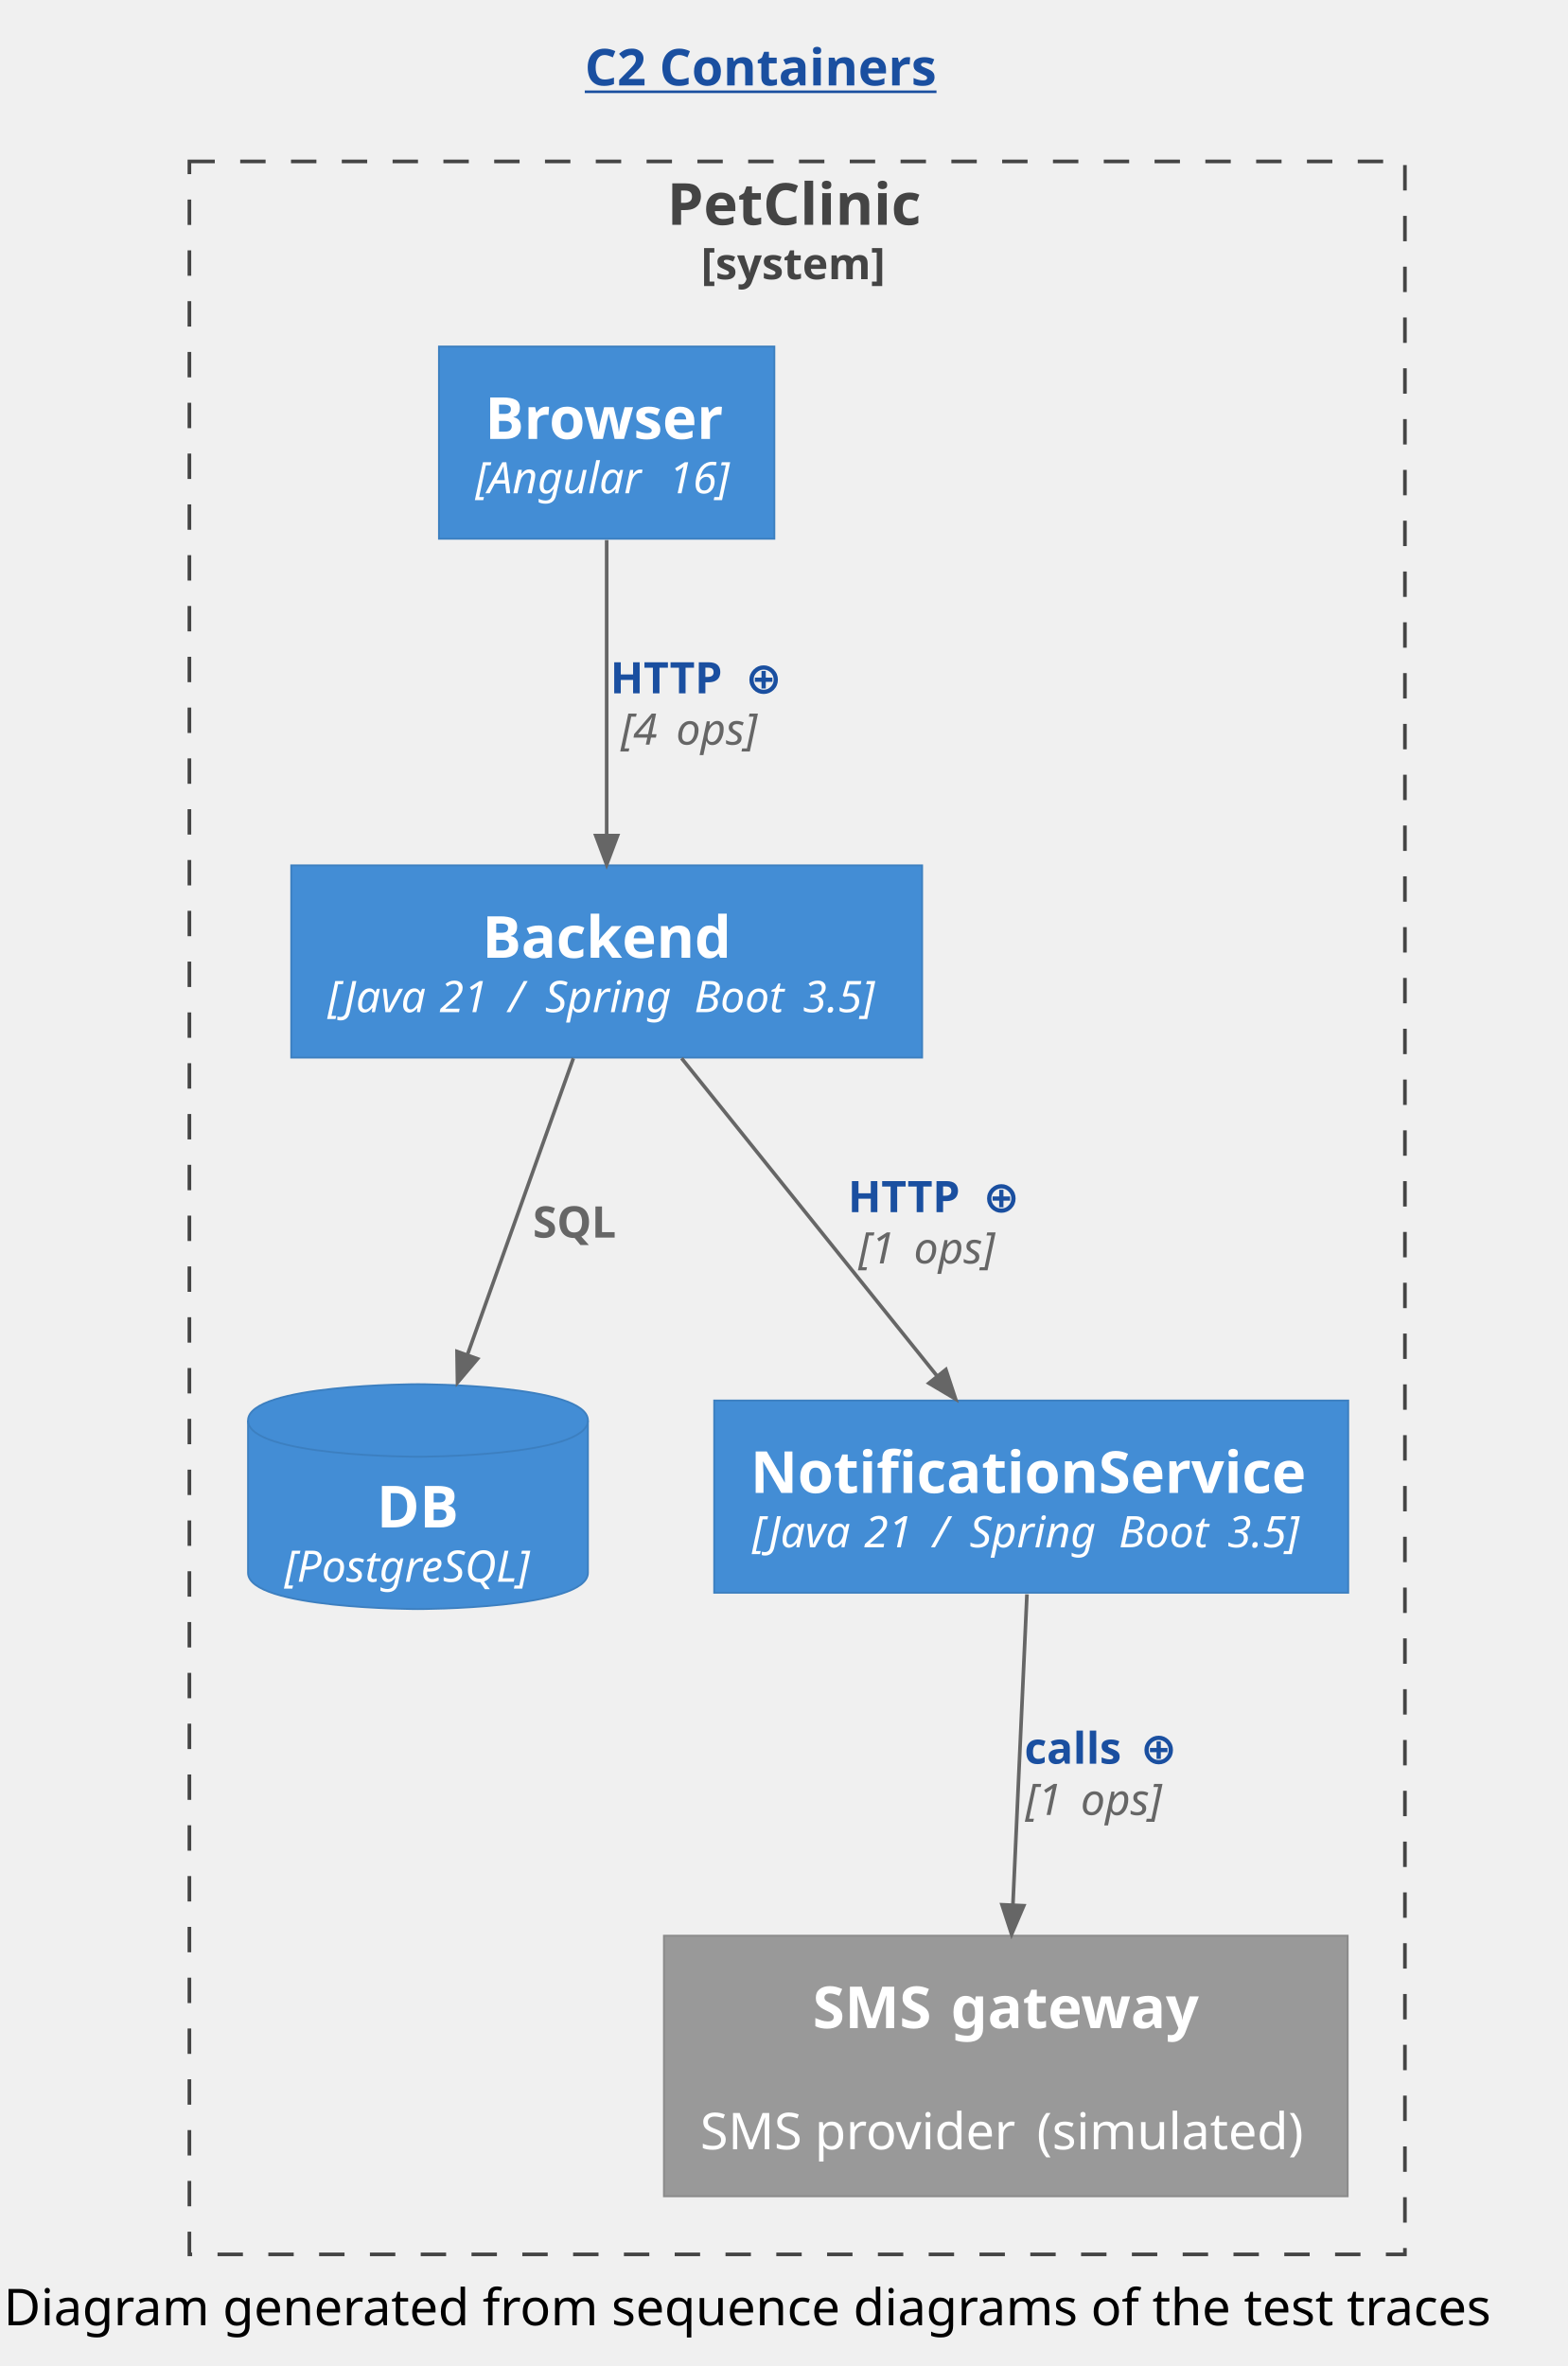
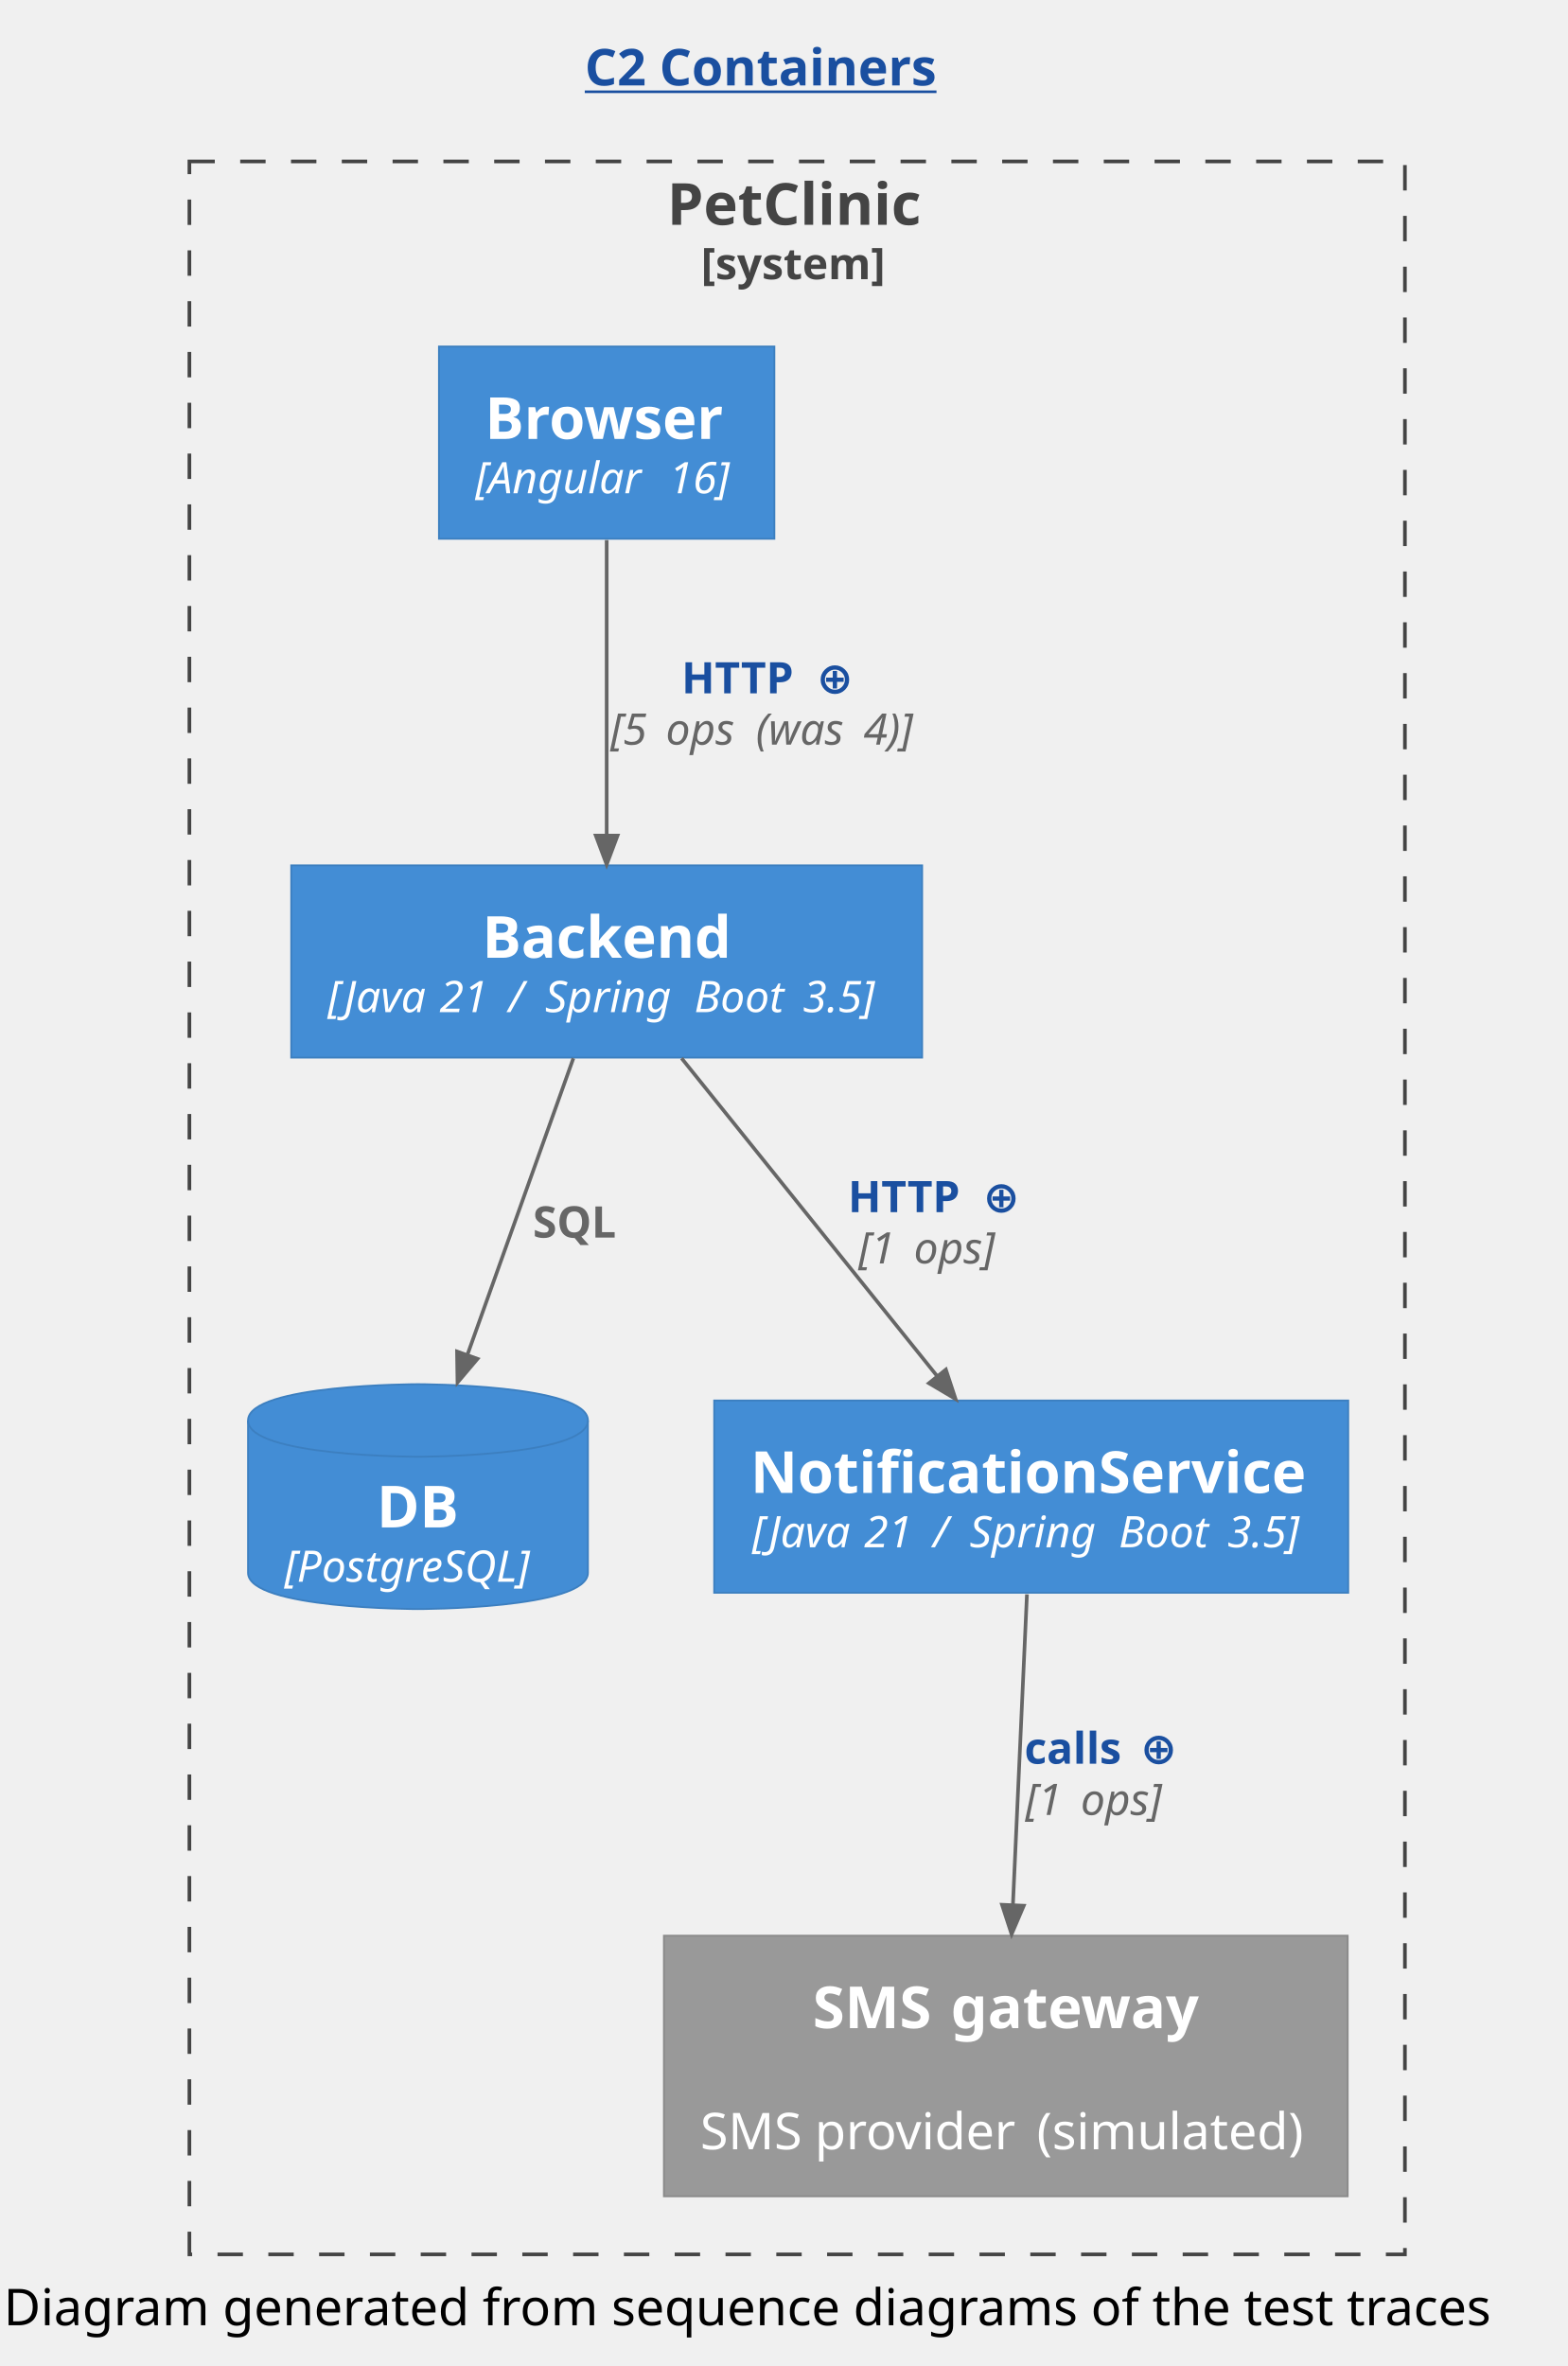
<svg xmlns="http://www.w3.org/2000/svg" xmlns:xlink="http://www.w3.org/1999/xlink" contentStyleType="text/css" data-diagram-type="DESCRIPTION" height="652px" preserveAspectRatio="none" style="width:432px;height:652px;background:#FFFFFF;" version="1.1" viewBox="0 0 432 652" width="432px" zoomAndPan="magnify">
  <defs />
  <g>
    <g class="title" data-source-line="6">
      <a href="https://c4model.com/diagrams/container" target="_blank" rel="noopener noreferrer" title="What is a C2 diagram?" xlink:actuate="onRequest" xlink:href="https://c4model.com/diagrams/container" xlink:show="new" xlink:title="What is a C2 diagram?" xlink:type="simple">
        <text fill="#1A4FA0" font-family="sans-serif" font-size="14" font-weight="bold" lengthAdjust="spacing" text-decoration="underline" textLength="102.067" x="161.166" y="23.535">C2 Containers</text>
      </a>
    </g>
    <g class="cluster" data-qualified-name="c2_system" data-source-line="1666" id="ent0002">
      <rect fill="none" height="576.75" style="stroke:#444444;stroke-width:1;stroke-dasharray:7,7;" width="335" x="52.2" y="44.488" />
      <text fill="#444444" font-family="sans-serif" font-size="16" font-weight="bold" lengthAdjust="spacing" textLength="71.703" x="183.848" y="61.957">PetClinic</text>
      <text fill="#444444" font-family="sans-serif" font-size="12" font-weight="bold" lengthAdjust="spacing" textLength="52.992" x="193.204" y="76.934">[system]</text>
    </g>
    <g class="entity" data-qualified-name="c2_system.Backend" data-source-line="71" id="ent0003">
      <rect fill="#438DD5" height="52.977" style="stroke:#3C7FC0;stroke-width:0.5;" width="173.885" x="80.26" y="238.468" />
      <text fill="#FFFFFF" font-family="sans-serif" font-size="16" font-weight="bold" lengthAdjust="spacing" textLength="68.609" x="132.897" y="263.937">Backend</text>
      <text fill="#FFFFFF" font-family="sans-serif" font-size="12" font-style="italic" lengthAdjust="spacing" textLength="27.1" x="90.26" y="278.914">[Java</text>
      <text fill="#FFFFFF" font-family="sans-serif" font-size="12" font-style="italic" lengthAdjust="spacing" textLength="3.797" x="117.359" y="278.914"> </text>
      <text fill="#FFFFFF" font-family="sans-serif" font-size="12" font-style="italic" lengthAdjust="spacing" textLength="15.176" x="121.156" y="278.914">21</text>
      <text fill="#FFFFFF" font-family="sans-serif" font-size="12" font-style="italic" lengthAdjust="spacing" textLength="3.797" x="136.332" y="278.914"> </text>
      <text fill="#FFFFFF" font-family="sans-serif" font-size="12" font-style="italic" lengthAdjust="spacing" textLength="6.293" x="140.129" y="278.914">/</text>
      <text fill="#FFFFFF" font-family="sans-serif" font-size="12" font-style="italic" lengthAdjust="spacing" textLength="3.797" x="146.422" y="278.914"> </text>
      <text fill="#FFFFFF" font-family="sans-serif" font-size="12" font-style="italic" lengthAdjust="spacing" textLength="37.324" x="150.219" y="278.914">Spring</text>
      <text fill="#FFFFFF" font-family="sans-serif" font-size="12" font-style="italic" lengthAdjust="spacing" textLength="3.797" x="187.543" y="278.914"> </text>
      <text fill="#FFFFFF" font-family="sans-serif" font-size="12" font-style="italic" lengthAdjust="spacing" textLength="26.133" x="191.34" y="278.914">Boot</text>
      <text fill="#FFFFFF" font-family="sans-serif" font-size="12" font-style="italic" lengthAdjust="spacing" textLength="3.797" x="217.473" y="278.914"> </text>
      <text fill="#FFFFFF" font-family="sans-serif" font-size="12" font-style="italic" lengthAdjust="spacing" textLength="22.875" x="221.269" y="278.914">3.5]</text>
    </g>
    <g class="entity" data-qualified-name="c2_system.Browser" data-source-line="71" id="ent0004">
      <rect fill="#438DD5" height="52.977" style="stroke:#3C7FC0;stroke-width:0.5;" width="92.439" x="120.98" y="95.488" />
      <text fill="#FFFFFF" font-family="sans-serif" font-size="16" font-weight="bold" lengthAdjust="spacing" textLength="67.07" x="133.664" y="120.957">Browser</text>
      <text fill="#FFFFFF" font-family="sans-serif" font-size="12" font-style="italic" lengthAdjust="spacing" textLength="49.565" x="130.98" y="135.934">[Angular</text>
      <text fill="#FFFFFF" font-family="sans-serif" font-size="12" font-style="italic" lengthAdjust="spacing" textLength="3.797" x="180.544" y="135.934"> </text>
      <text fill="#FFFFFF" font-family="sans-serif" font-size="12" font-style="italic" lengthAdjust="spacing" textLength="19.078" x="184.341" y="135.934">16]</text>
    </g>
    <g class="entity" data-qualified-name="c2_system.DB" data-source-line="75" id="ent0005">
      <path d="M68.36,391.438 C68.36,381.438 115.198,381.438 115.198,381.438 C115.198,381.438 162.036,381.438 162.036,391.438 L162.036,433.415 C162.036,443.415 115.198,443.415 115.198,443.415 C115.198,443.415 68.36,443.415 68.36,433.415 L68.36,391.438" fill="#438DD5" style="stroke:#3C7FC0;stroke-width:0.5;" />
      <path d="M68.36,391.438 C68.36,401.438 115.198,401.438 115.198,401.438 C115.198,401.438 162.036,401.438 162.036,391.438" fill="none" style="stroke:#3C7FC0;stroke-width:0.5;" />
      <text fill="#FFFFFF" font-family="sans-serif" font-size="16" font-weight="bold" lengthAdjust="spacing" textLength="22.766" x="103.815" y="420.907">DB</text>
      <text fill="#FFFFFF" font-family="sans-serif" font-size="12" font-style="italic" lengthAdjust="spacing" textLength="73.676" x="78.36" y="435.884">[PostgreSQL]</text>
    </g>
    <g class="entity" data-qualified-name="c2_system.NotificationService" data-source-line="71" id="ent0006">
      <rect fill="#438DD5" height="52.977" style="stroke:#3C7FC0;stroke-width:0.5;" width="174.75" x="196.83" y="385.938" />
      <text fill="#FFFFFF" font-family="sans-serif" font-size="16" font-weight="bold" lengthAdjust="spacing" textLength="154.75" x="206.83" y="411.407">NotificationService</text>
      <text fill="#FFFFFF" font-family="sans-serif" font-size="12" font-style="italic" lengthAdjust="spacing" textLength="27.1" x="207.262" y="426.384">[Java</text>
      <text fill="#FFFFFF" font-family="sans-serif" font-size="12" font-style="italic" lengthAdjust="spacing" textLength="3.797" x="234.362" y="426.384"> </text>
      <text fill="#FFFFFF" font-family="sans-serif" font-size="12" font-style="italic" lengthAdjust="spacing" textLength="15.176" x="238.159" y="426.384">21</text>
      <text fill="#FFFFFF" font-family="sans-serif" font-size="12" font-style="italic" lengthAdjust="spacing" textLength="3.797" x="253.335" y="426.384"> </text>
      <text fill="#FFFFFF" font-family="sans-serif" font-size="12" font-style="italic" lengthAdjust="spacing" textLength="6.293" x="257.132" y="426.384">/</text>
      <text fill="#FFFFFF" font-family="sans-serif" font-size="12" font-style="italic" lengthAdjust="spacing" textLength="3.797" x="263.424" y="426.384"> </text>
      <text fill="#FFFFFF" font-family="sans-serif" font-size="12" font-style="italic" lengthAdjust="spacing" textLength="37.324" x="267.221" y="426.384">Spring</text>
      <text fill="#FFFFFF" font-family="sans-serif" font-size="12" font-style="italic" lengthAdjust="spacing" textLength="3.797" x="304.546" y="426.384"> </text>
      <text fill="#FFFFFF" font-family="sans-serif" font-size="12" font-style="italic" lengthAdjust="spacing" textLength="26.133" x="308.342" y="426.384">Boot</text>
      <text fill="#FFFFFF" font-family="sans-serif" font-size="12" font-style="italic" lengthAdjust="spacing" textLength="3.797" x="334.475" y="426.384"> </text>
      <text fill="#FFFFFF" font-family="sans-serif" font-size="12" font-style="italic" lengthAdjust="spacing" textLength="22.875" x="338.272" y="426.384">3.5]</text>
    </g>
    <g class="entity" data-qualified-name="c2_system.SMS_gateway" data-source-line="212" id="ent0007">
      <rect fill="#999999" height="71.82" style="stroke:#8A8A8A;stroke-width:0.5;" width="188.444" x="182.98" y="533.418" />
      <text fill="#FFFFFF" font-family="sans-serif" font-size="16" font-weight="bold" lengthAdjust="spacing" textLength="32.805" x="223.983" y="558.887">SMS</text>
      <text fill="#FFFFFF" font-family="sans-serif" font-size="16" font-weight="bold" lengthAdjust="spacing" textLength="5.273" x="256.788" y="558.887"> </text>
      <text fill="#FFFFFF" font-family="sans-serif" font-size="16" font-weight="bold" lengthAdjust="spacing" textLength="68.359" x="262.061" y="558.887">gateway</text>
      <text fill="#FFFFFF" font-family="sans-serif" font-size="14" lengthAdjust="spacing" textLength="4.43" x="274.987" y="575.797"> </text>
      <text fill="#FFFFFF" font-family="sans-serif" font-size="14" lengthAdjust="spacing" textLength="27.139" x="192.98" y="592.285">SMS</text>
      <text fill="#FFFFFF" font-family="sans-serif" font-size="14" lengthAdjust="spacing" textLength="4.43" x="220.118" y="592.285"> </text>
      <text fill="#FFFFFF" font-family="sans-serif" font-size="14" lengthAdjust="spacing" textLength="56.773" x="224.548" y="592.285">provider</text>
      <text fill="#FFFFFF" font-family="sans-serif" font-size="14" lengthAdjust="spacing" textLength="4.43" x="281.32" y="592.285"> </text>
      <text fill="#FFFFFF" font-family="sans-serif" font-size="14" lengthAdjust="spacing" textLength="75.674" x="285.75" y="592.285">(simulated)</text>
    </g>
    <g class="link" data-entity-1="ent0003" data-entity-2="ent0005" data-link-type="dependency" data-source-line="1779" id="lnk8">
      <path d="M158.02,291.628 C149.1,316.588 138.242,346.975 128.782,373.445" fill="none" id="Backend-to-DB" style="stroke:#666666;stroke-width:1;" />
      <polygon fill="#666666" points="126.09,380.978,131.607,374.454,125.957,372.435,126.09,380.978" style="stroke:#666666;stroke-width:1;" />
      <text fill="#666666" font-family="sans-serif" font-size="12" font-weight="bold" lengthAdjust="spacing" textLength="23.719" x="146.86" y="341.04">SQL</text>
    </g>
    <g class="link" data-entity-1="ent0003" data-entity-2="ent0006" data-link-type="dependency" data-source-line="1779" id="lnk9">
      <path d="M187.85,291.628 C209.1,318.058 237.027,352.773 258.347,379.293" fill="none" id="Backend-to-NotificationService" style="stroke:#666666;stroke-width:1;" />
      <polygon fill="#666666" points="263.36,385.528,260.685,377.414,256.009,381.173,263.36,385.528" style="stroke:#666666;stroke-width:1;" />
      <a href="genseq://c2-279a196c9d" target="_top" title="Click for the calls behind this line" xlink:actuate="onRequest" xlink:href="genseq://c2-279a196c9d" xlink:show="new" xlink:title="Click for the calls behind this line" xlink:type="simple">
        <text fill="#1A4FA0" font-family="sans-serif" font-size="12" font-weight="bold" lengthAdjust="spacing" textLength="33.281" x="233.71" y="334.04">HTTP</text>
      </a>
      <a href="genseq://c2-279a196c9d" target="_top" title="Click for the calls behind this line" xlink:actuate="onRequest" xlink:href="genseq://c2-279a196c9d" xlink:show="new" xlink:title="Click for the calls behind this line" xlink:type="simple">
        <text fill="#1A4FA0" font-family="sans-serif" font-size="12" font-weight="bold" lengthAdjust="spacing" textLength="3.955" x="266.991" y="334.04"> </text>
      </a>
      <a href="genseq://c2-279a196c9d" target="_top" title="Click for the calls behind this line" xlink:actuate="onRequest" xlink:href="genseq://c2-279a196c9d" xlink:show="new" xlink:title="Click for the calls behind this line" xlink:type="simple">
        <text fill="#1A4FA0" font-family="sans-serif" font-size="12" font-weight="bold" lengthAdjust="spacing" textLength="8.684" x="270.946" y="334.04">⊕</text>
      </a>
      <text fill="#666666" font-family="sans-serif" font-size="12" font-style="italic" lengthAdjust="spacing" textLength="11.49" x="236.554" y="348.173">[1</text>
      <text fill="#666666" font-family="sans-serif" font-size="12" font-style="italic" lengthAdjust="spacing" textLength="3.797" x="248.045" y="348.173"> </text>
      <text fill="#666666" font-family="sans-serif" font-size="12" font-style="italic" lengthAdjust="spacing" textLength="24.943" x="251.841" y="348.173">ops]</text>
    </g>
    <g class="link" data-entity-1="ent0004" data-entity-2="ent0003" data-link-type="dependency" data-source-line="1779" id="lnk10">
      <path d="M167.2,148.838 C167.2,174.268 167.2,204.878 167.2,230.258" fill="none" id="Browser-to-Backend" style="stroke:#666666;stroke-width:1;" />
      <polygon fill="#666666" points="167.2,238.258,170.2,230.258,164.2,230.258,167.2,238.258" style="stroke:#666666;stroke-width:1;" />
-       <a href="genseq://c2-43d2943456" target="_top" title="Click for the calls behind this line" xlink:actuate="onRequest" xlink:href="genseq://c2-43d2943456" xlink:show="new" xlink:title="Click for the calls behind this line" xlink:type="simple">
-         <text fill="#1A4FA0" font-family="sans-serif" font-size="12" font-weight="bold" lengthAdjust="spacing" textLength="33.281" x="168.2" y="191.07">HTTP</text>
+       <a href="genseq://c2-fb35163739" target="_top" title="Click for the calls behind this line" xlink:actuate="onRequest" xlink:href="genseq://c2-fb35163739" xlink:show="new" xlink:title="Click for the calls behind this line" xlink:type="simple">
+         <text fill="#1A4FA0" font-family="sans-serif" font-size="12" font-weight="bold" lengthAdjust="spacing" textLength="33.281" x="187.843" y="191.07">HTTP</text>
      </a>
-       <a href="genseq://c2-43d2943456" target="_top" title="Click for the calls behind this line" xlink:actuate="onRequest" xlink:href="genseq://c2-43d2943456" xlink:show="new" xlink:title="Click for the calls behind this line" xlink:type="simple">
-         <text fill="#1A4FA0" font-family="sans-serif" font-size="12" font-weight="bold" lengthAdjust="spacing" textLength="3.955" x="201.481" y="191.07"> </text>
+       <a href="genseq://c2-fb35163739" target="_top" title="Click for the calls behind this line" xlink:actuate="onRequest" xlink:href="genseq://c2-fb35163739" xlink:show="new" xlink:title="Click for the calls behind this line" xlink:type="simple">
+         <text fill="#1A4FA0" font-family="sans-serif" font-size="12" font-weight="bold" lengthAdjust="spacing" textLength="3.955" x="221.125" y="191.07"> </text>
      </a>
-       <a href="genseq://c2-43d2943456" target="_top" title="Click for the calls behind this line" xlink:actuate="onRequest" xlink:href="genseq://c2-43d2943456" xlink:show="new" xlink:title="Click for the calls behind this line" xlink:type="simple">
-         <text fill="#1A4FA0" font-family="sans-serif" font-size="12" font-weight="bold" lengthAdjust="spacing" textLength="8.684" x="205.436" y="191.07">⊕</text>
+       <a href="genseq://c2-fb35163739" target="_top" title="Click for the calls behind this line" xlink:actuate="onRequest" xlink:href="genseq://c2-fb35163739" xlink:show="new" xlink:title="Click for the calls behind this line" xlink:type="simple">
+         <text fill="#1A4FA0" font-family="sans-serif" font-size="12" font-weight="bold" lengthAdjust="spacing" textLength="8.684" x="225.08" y="191.07">⊕</text>
      </a>
-       <text fill="#666666" font-family="sans-serif" font-size="12" font-style="italic" lengthAdjust="spacing" textLength="11.49" x="171.044" y="205.203">[4</text>
-       <text fill="#666666" font-family="sans-serif" font-size="12" font-style="italic" lengthAdjust="spacing" textLength="3.797" x="182.535" y="205.203"> </text>
-       <text fill="#666666" font-family="sans-serif" font-size="12" font-style="italic" lengthAdjust="spacing" textLength="24.943" x="186.332" y="205.203">ops]</text>
+       <text fill="#666666" font-family="sans-serif" font-size="12" font-style="italic" lengthAdjust="spacing" textLength="11.49" x="168.2" y="205.203">[5</text>
+       <text fill="#666666" font-family="sans-serif" font-size="12" font-style="italic" lengthAdjust="spacing" textLength="3.797" x="179.69" y="205.203"> </text>
+       <text fill="#666666" font-family="sans-serif" font-size="12" font-style="italic" lengthAdjust="spacing" textLength="21.041" x="183.487" y="205.203">ops</text>
+       <text fill="#666666" font-family="sans-serif" font-size="12" font-style="italic" lengthAdjust="spacing" textLength="3.797" x="204.528" y="205.203"> </text>
+       <text fill="#666666" font-family="sans-serif" font-size="12" font-style="italic" lengthAdjust="spacing" textLength="25.893" x="208.325" y="205.203">(was</text>
+       <text fill="#666666" font-family="sans-serif" font-size="12" font-style="italic" lengthAdjust="spacing" textLength="3.797" x="234.217" y="205.203"> </text>
+       <text fill="#666666" font-family="sans-serif" font-size="12" font-style="italic" lengthAdjust="spacing" textLength="15.393" x="238.014" y="205.203">4)]</text>
    </g>
    <g class="link" data-entity-1="ent0006" data-entity-2="ent0007" data-link-type="dependency" data-source-line="1779" id="lnk11">
      <path d="M283.03,439.358 C281.87,465.018 280.438,496.506 279.158,525.026" fill="none" id="NotificationService-to-SMS_gateway" style="stroke:#666666;stroke-width:1;" />
      <polygon fill="#666666" points="278.8,533.018,282.155,525.161,276.161,524.892,278.8,533.018" style="stroke:#666666;stroke-width:1;" />
      <a href="genseq://c2-cb01a30b7a" target="_top" title="Click for the calls behind this line" xlink:actuate="onRequest" xlink:href="genseq://c2-cb01a30b7a" xlink:show="new" xlink:title="Click for the calls behind this line" xlink:type="simple">
        <text fill="#1A4FA0" font-family="sans-serif" font-size="12" font-weight="bold" lengthAdjust="spacing" textLength="28.031" x="282.33" y="486.02">calls</text>
      </a>
      <a href="genseq://c2-cb01a30b7a" target="_top" title="Click for the calls behind this line" xlink:actuate="onRequest" xlink:href="genseq://c2-cb01a30b7a" xlink:show="new" xlink:title="Click for the calls behind this line" xlink:type="simple">
        <text fill="#1A4FA0" font-family="sans-serif" font-size="12" font-weight="bold" lengthAdjust="spacing" textLength="3.955" x="310.361" y="486.02"> </text>
      </a>
      <a href="genseq://c2-cb01a30b7a" target="_top" title="Click for the calls behind this line" xlink:actuate="onRequest" xlink:href="genseq://c2-cb01a30b7a" xlink:show="new" xlink:title="Click for the calls behind this line" xlink:type="simple">
        <text fill="#1A4FA0" font-family="sans-serif" font-size="12" font-weight="bold" lengthAdjust="spacing" textLength="8.684" x="314.316" y="486.02">⊕</text>
      </a>
      <text fill="#666666" font-family="sans-serif" font-size="12" font-style="italic" lengthAdjust="spacing" textLength="11.49" x="282.549" y="500.153">[1</text>
      <text fill="#666666" font-family="sans-serif" font-size="12" font-style="italic" lengthAdjust="spacing" textLength="3.797" x="294.04" y="500.153"> </text>
      <text fill="#666666" font-family="sans-serif" font-size="12" font-style="italic" lengthAdjust="spacing" textLength="24.943" x="297.837" y="500.153">ops]</text>
    </g>
    <g class="caption" data-source-line="18">
      <text fill="#000000" font-family="sans-serif" font-size="14" lengthAdjust="spacing" textLength="422.399" x="1" y="640.773">Diagram generated from sequence diagrams of the test traces</text>
    </g>
  </g>
</svg>
